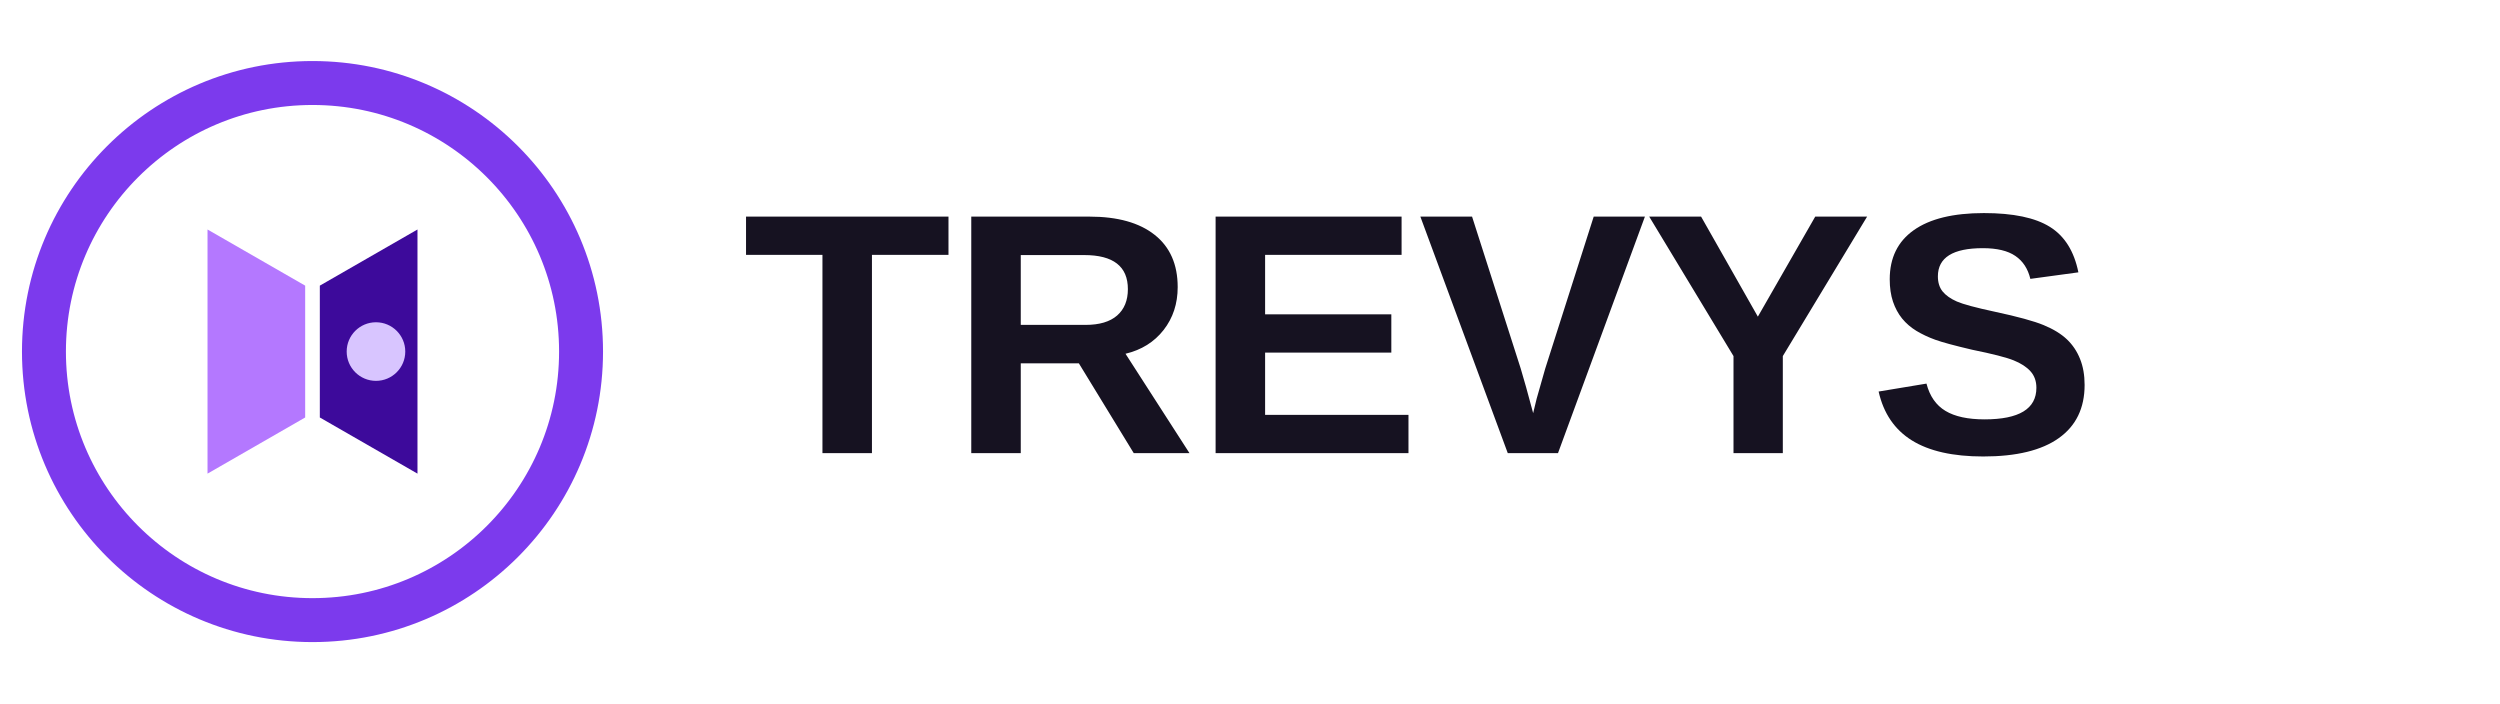
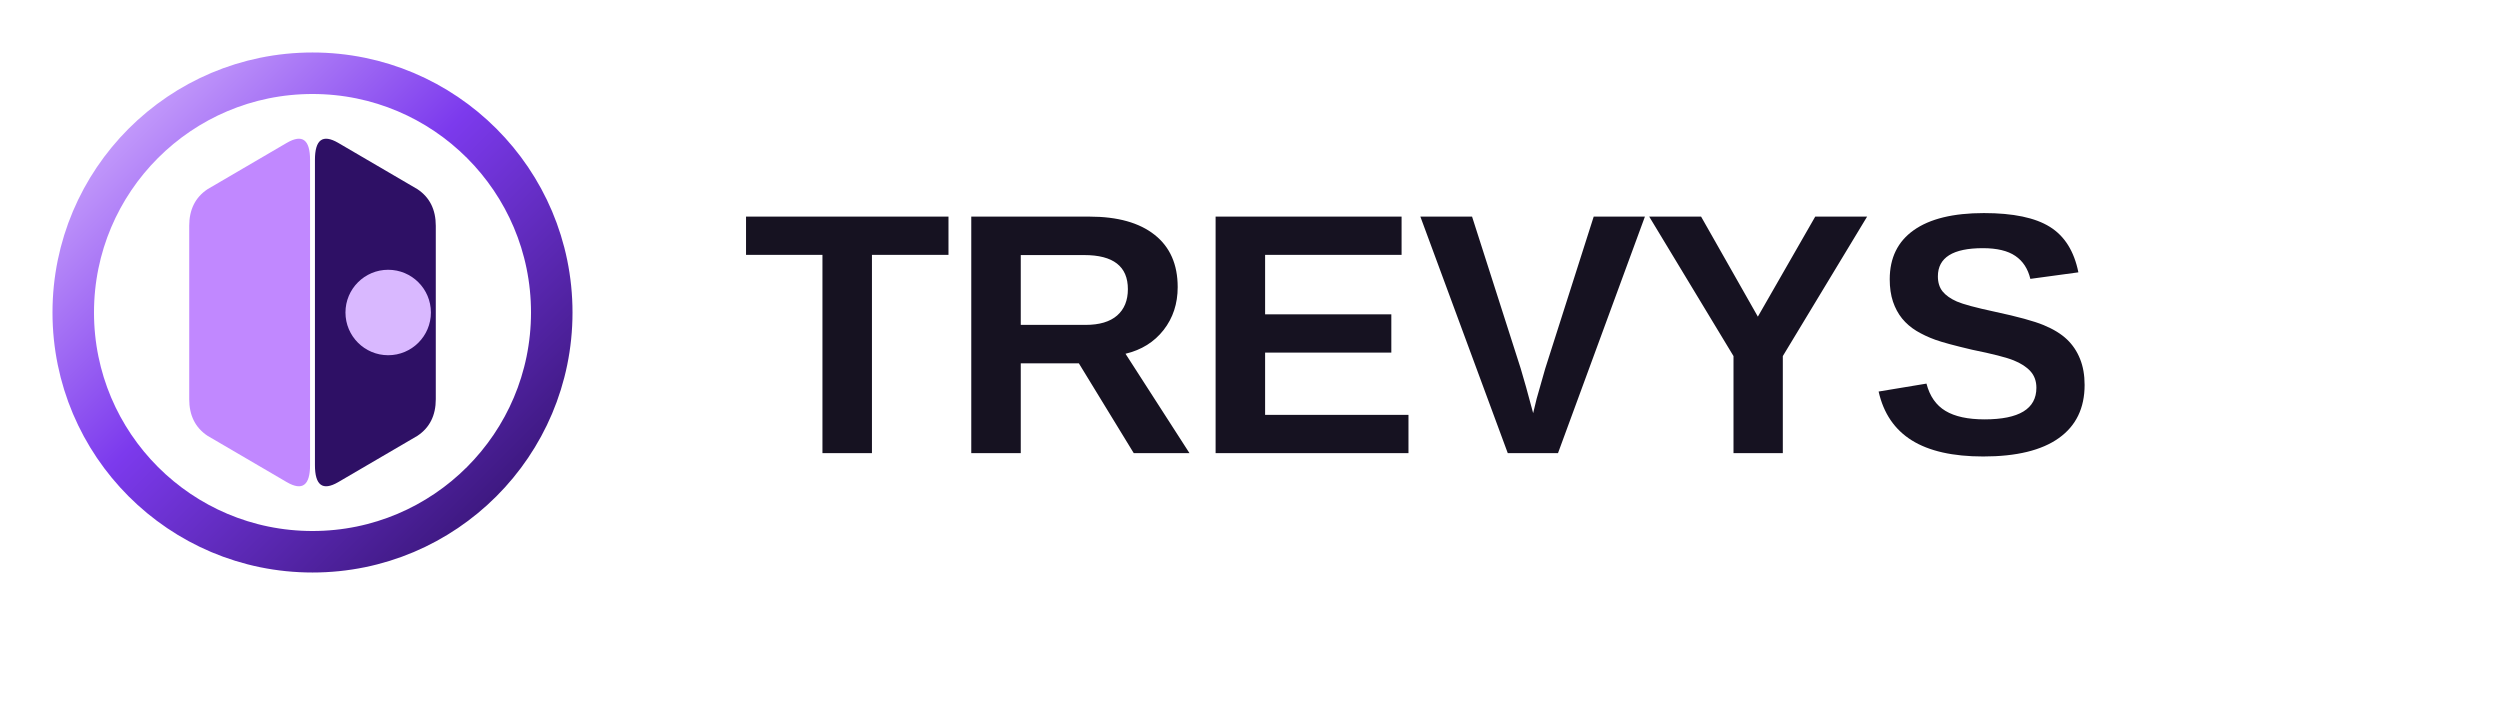
<svg xmlns="http://www.w3.org/2000/svg" width="640" height="180" viewBox="0 0 640 180">
-   <g transform="translate(0,10) scale(0.625)">
-     <circle cx="128" cy="128" r="110" fill="none" stroke="#7C3AED" stroke-width="18" />
-     <path d="M85 78 L85 178 L125 155 L125 101 Z" fill="#B478FF" />
-     <path d="M171 78 L131 101 L131 155 L171 178 Z" fill="#3D0A9B" />
-     <circle cx="154" cy="128" r="12" fill="#D8C5FF" />
+   <defs>
+     <linearGradient id="violetFull" x1="0" y1="0" x2="1" y2="1">
+       <stop offset="0%" stop-color="#D9B8FF" />
+       <stop offset="45%" stop-color="#7C3AED" />
+       <stop offset="100%" stop-color="#2E1065" />
+     </linearGradient>
+   </defs>
+   <g transform="translate(0,0) scale(0.3125)">
+     <circle cx="256" cy="256" r="196" fill="none" stroke="url(#violetFull)" stroke-width="34" />
+     <path d="M170 155 Q155 165 155 185 L155 327 Q155 347 170 357 L235 395 Q254 406 254 381 L254 131 Q254 106 235 117 Z" fill="#B978FF" opacity=".88" />
+     <path d="M342 155 Q357 165 357 185 L357 327 Q357 347 342 357 L277 395 Q258 406 258 381 L258 131 Q258 106 277 117 Z" fill="#2E1065" />
+     <circle cx="318" cy="256" r="35" fill="#D9B8FF" />
  </g>
  <text x="190" y="116" font-family="Arial, Helvetica, sans-serif" font-weight="700" font-size="88" fill="#161221" letter-spacing="-1">TREVYS</text>
</svg>
